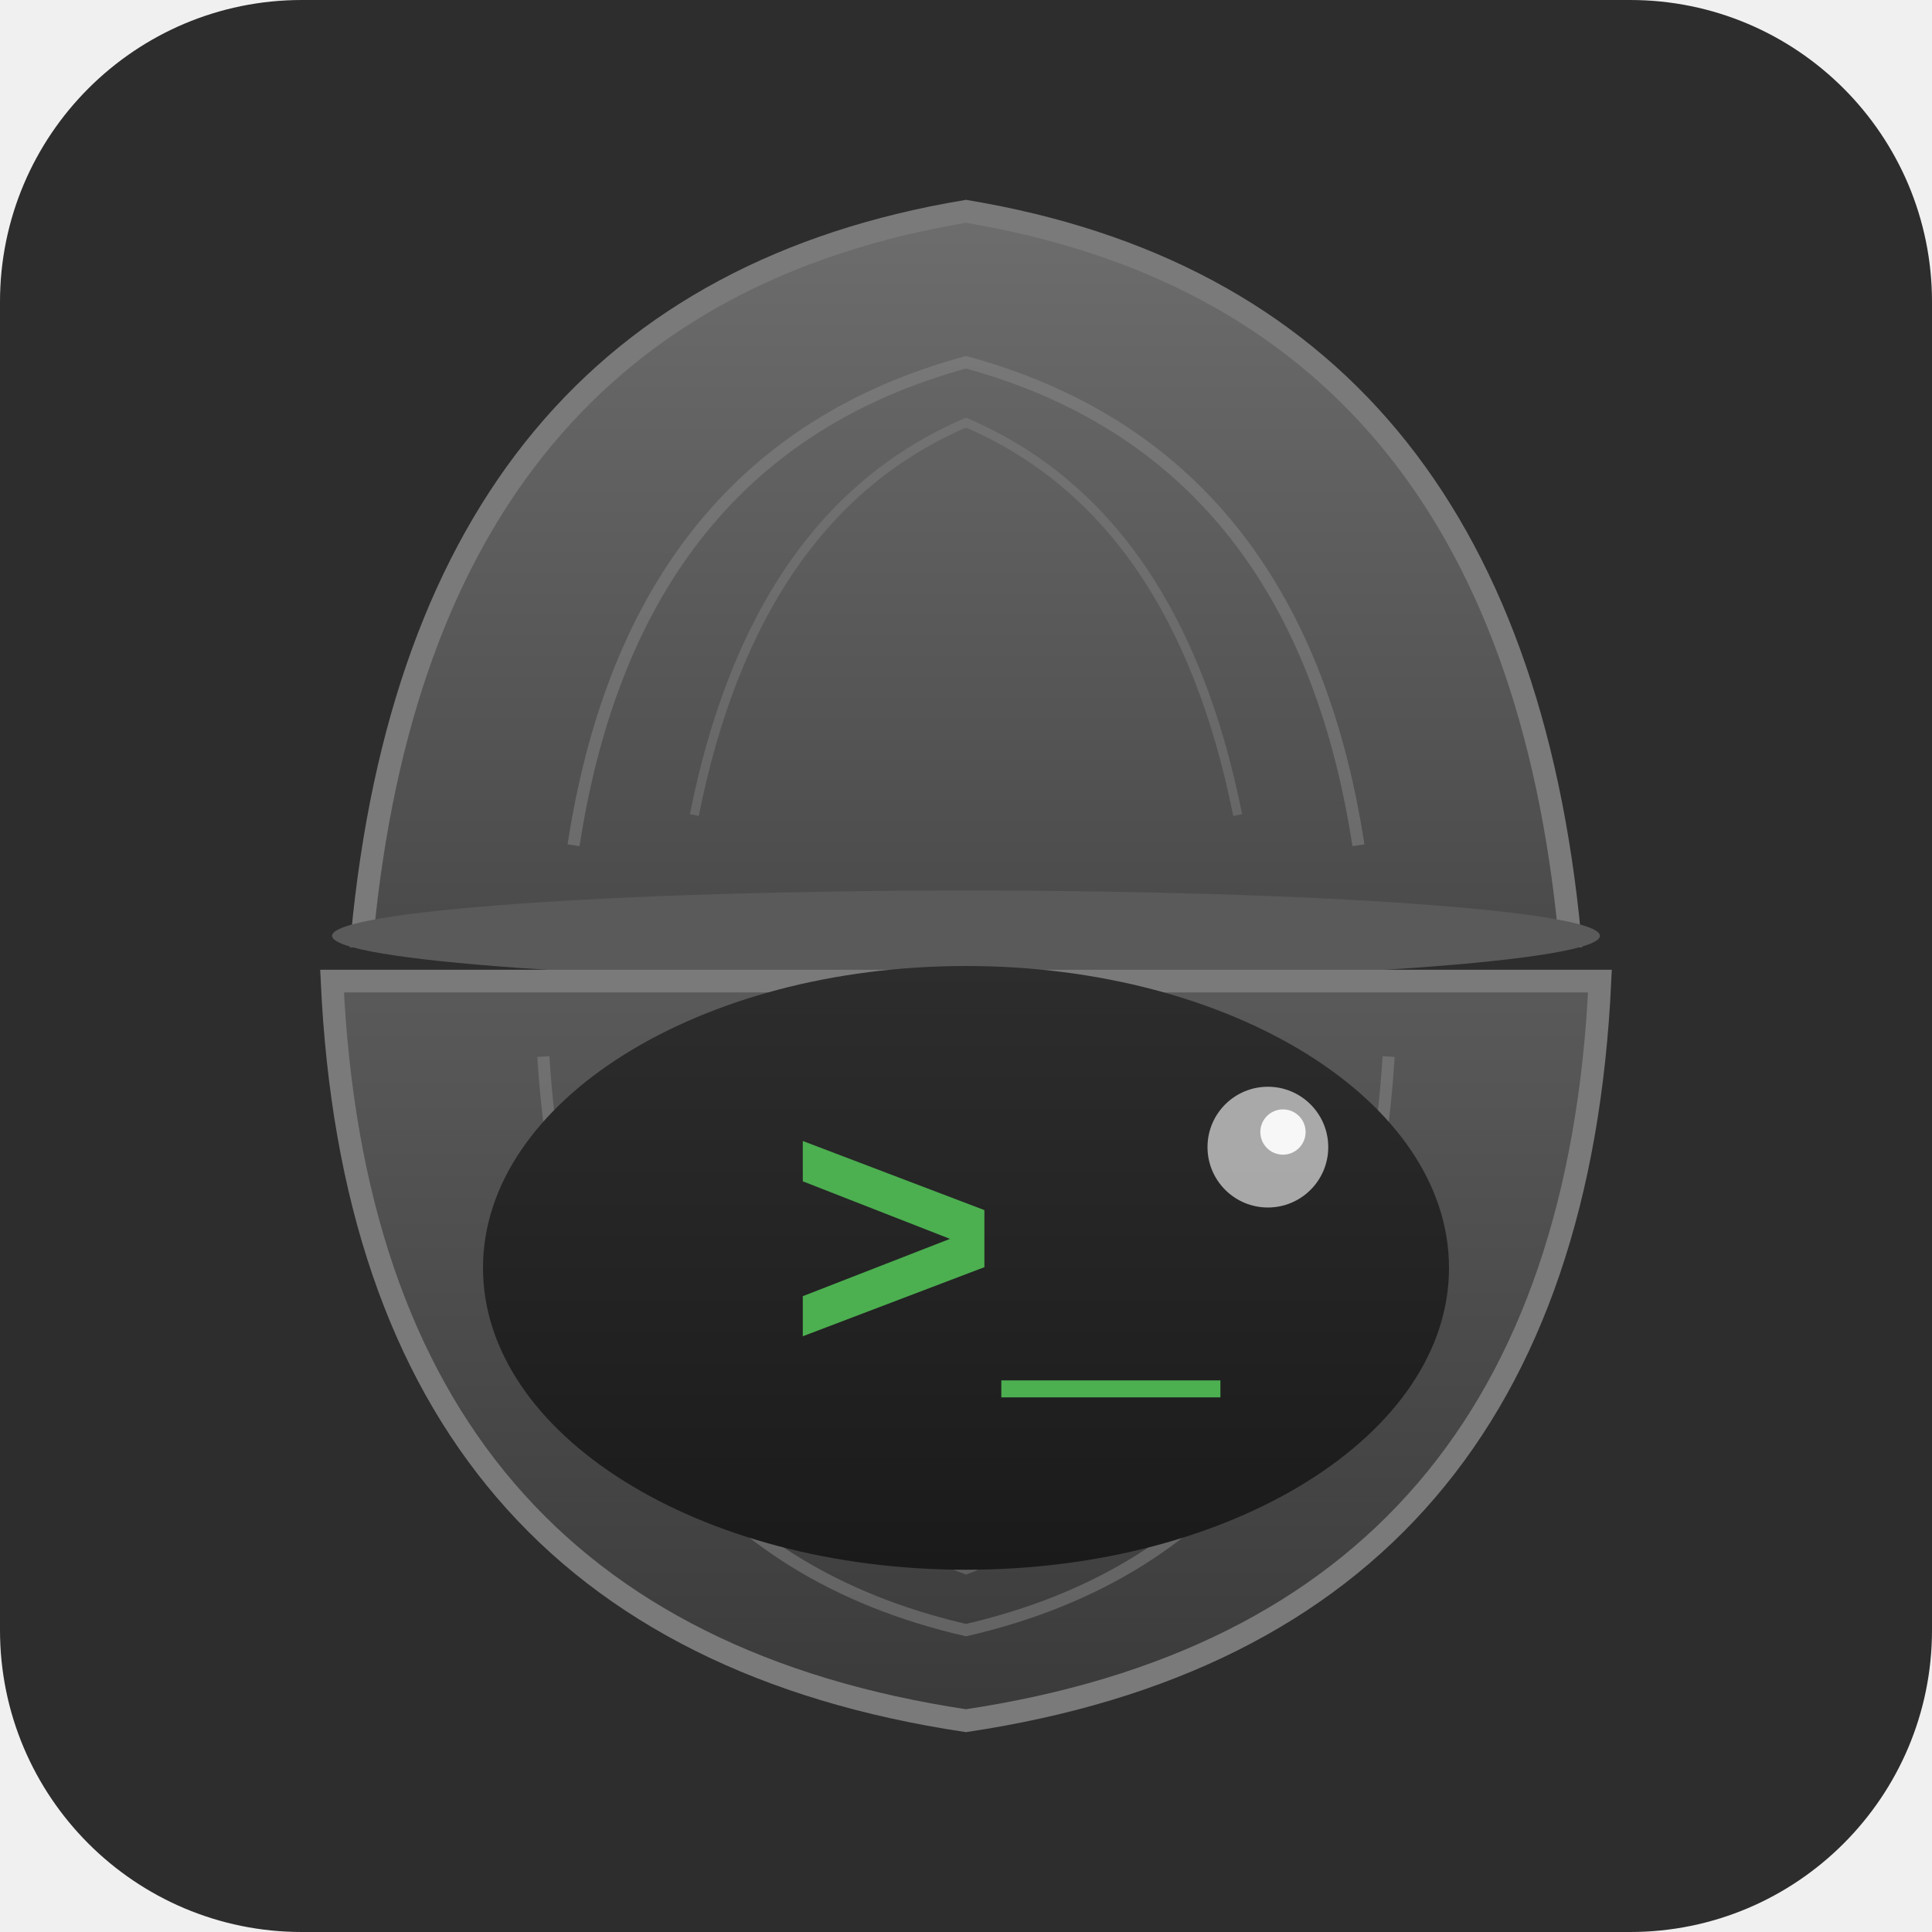
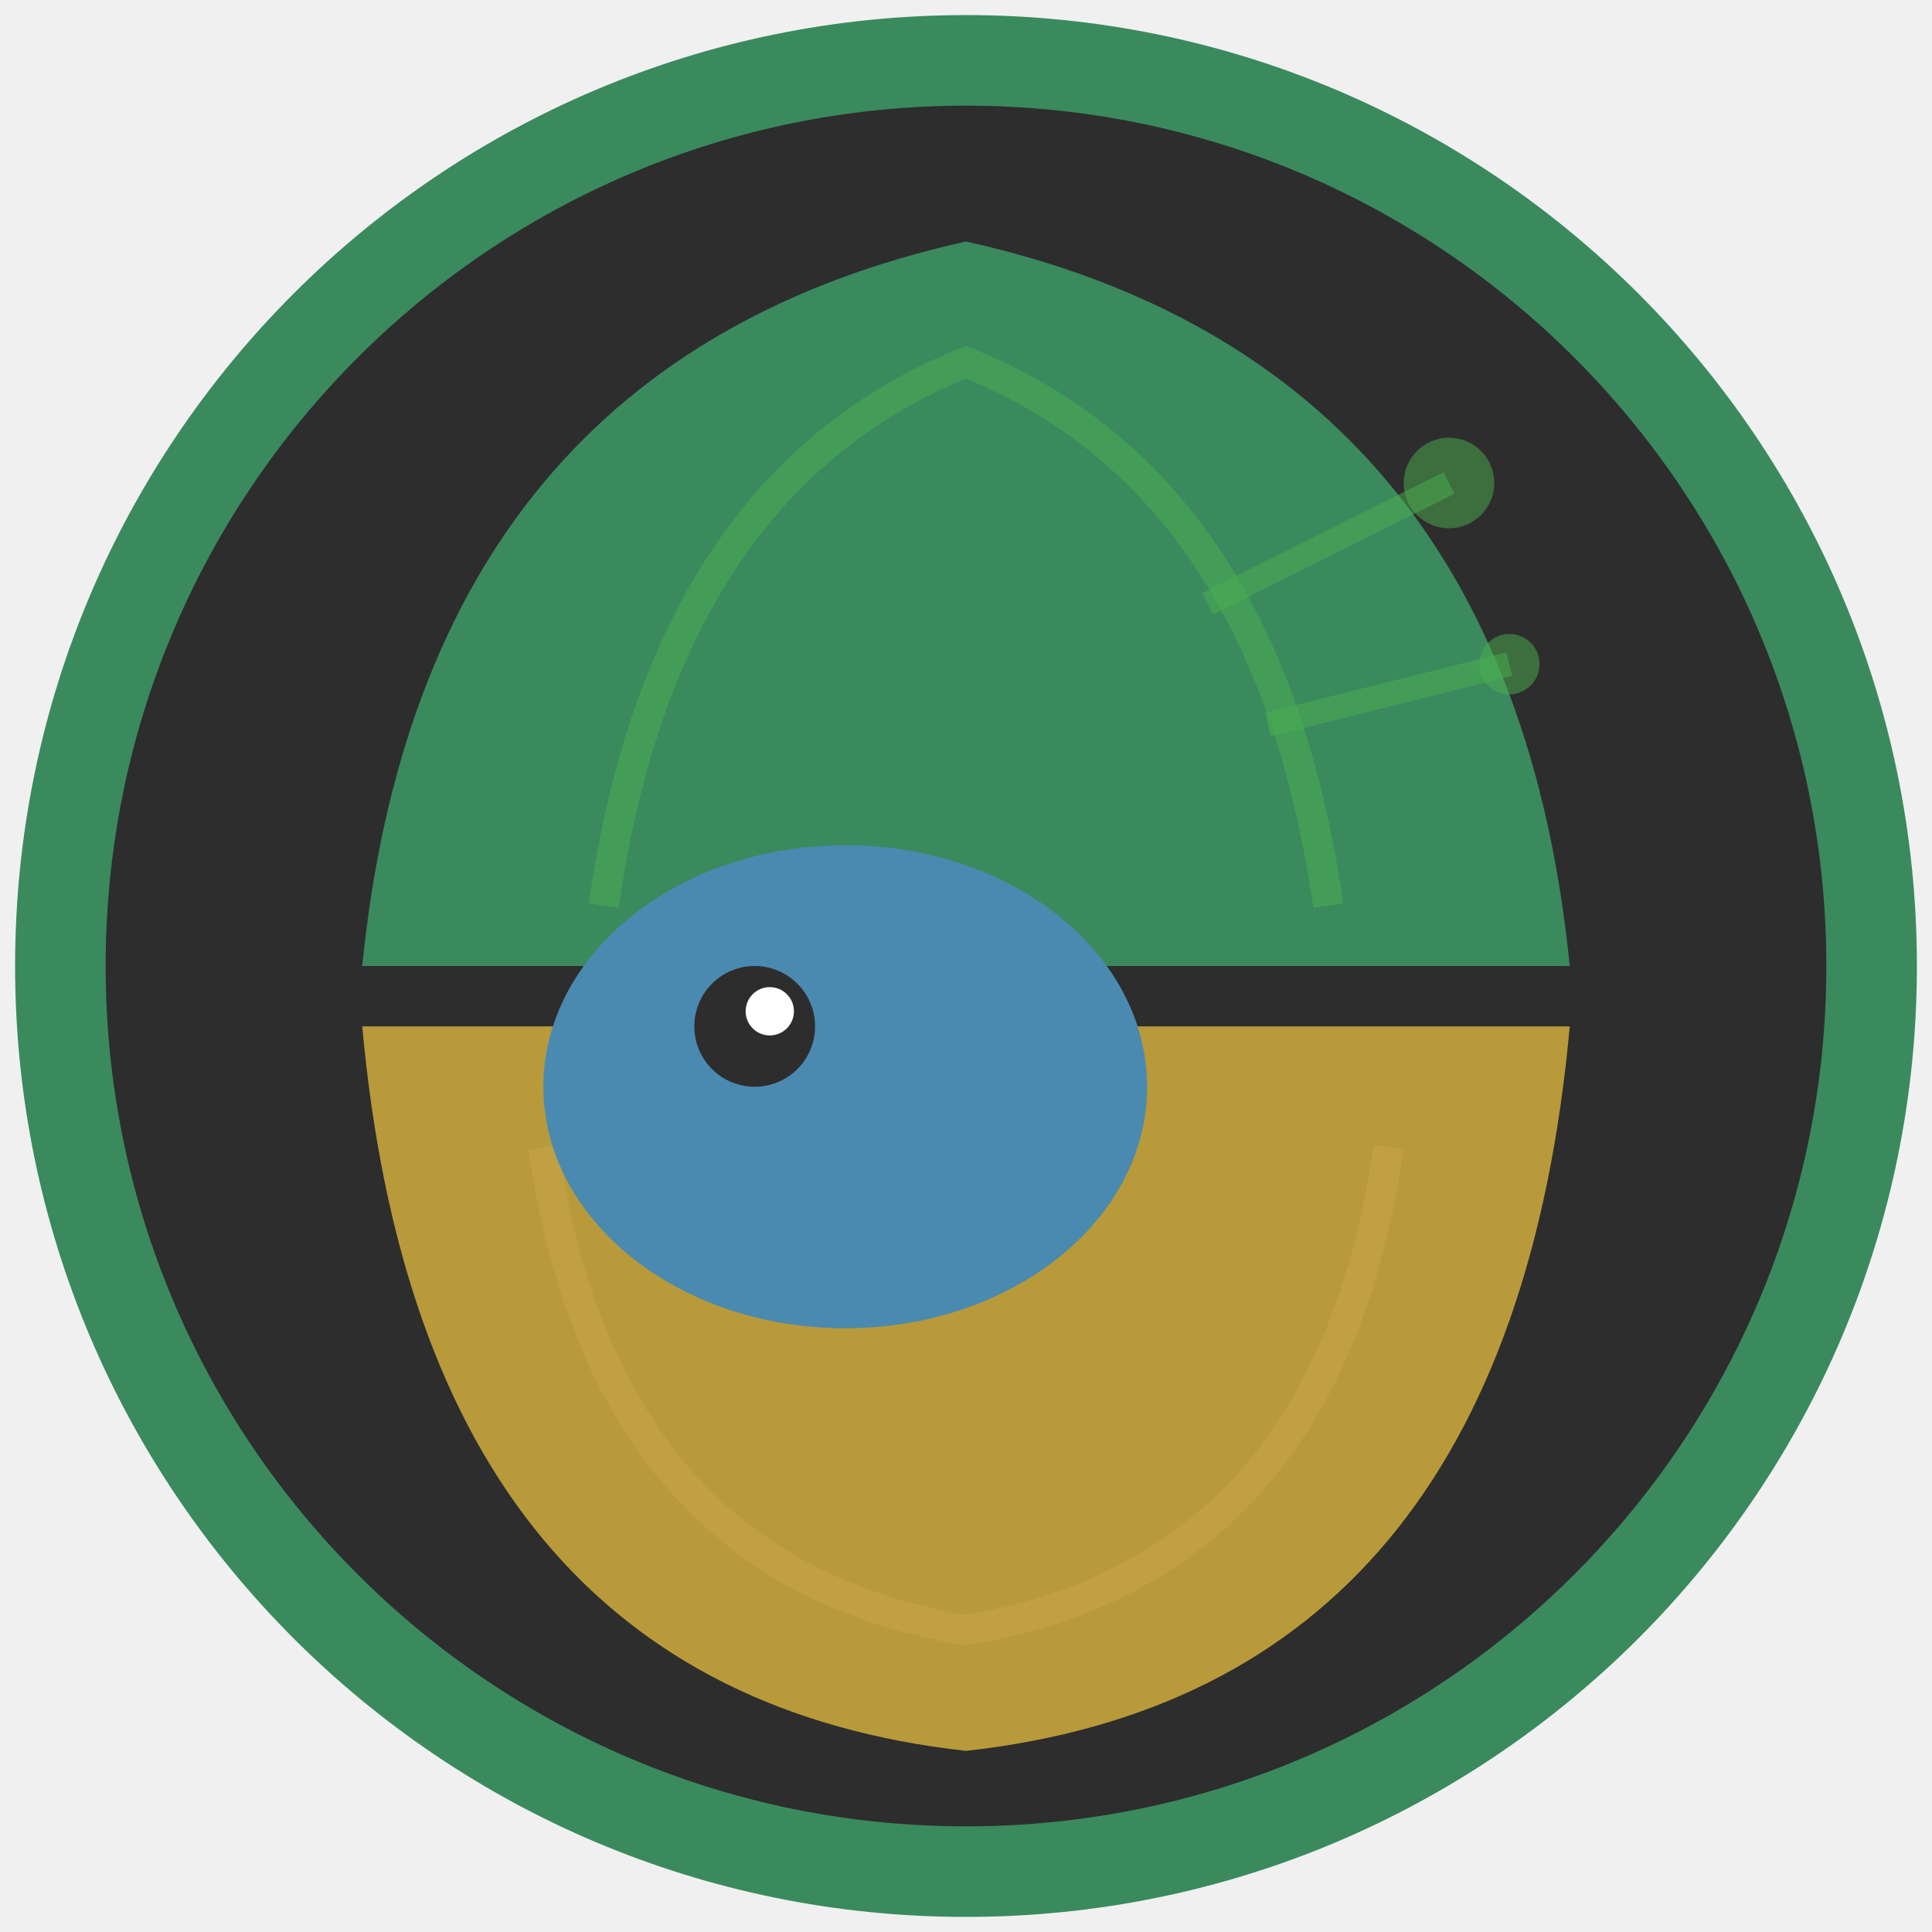
- <svg xmlns="http://www.w3.org/2000/svg" viewBox="0 0 128 128">
-   <defs>
-     <linearGradient id="shell-top" x1="0" y1="0" x2="0" y2="1">
-       <stop offset="0%" stop-color="#6d6d6d" />
-       <stop offset="100%" stop-color="#4a4a4a" />
-     </linearGradient>
-     <linearGradient id="shell-bot" x1="0" y1="0" x2="0" y2="1">
-       <stop offset="0%" stop-color="#5a5a5a" />
-       <stop offset="100%" stop-color="#3a3a3a" />
-     </linearGradient>
-     <linearGradient id="inner" x1="0" y1="0" x2="0" y2="1">
-       <stop offset="0%" stop-color="#2d2d2d" />
-       <stop offset="100%" stop-color="#1a1a1a" />
-     </linearGradient>
-   </defs>
-   <rect width="128" height="128" rx="20" fill="#2d2d2d" />
-   <path d="M24,62 Q28,20 64,14 Q100,20 104,62 Z" fill="url(#shell-top)" stroke="#7a7a7a" stroke-width="1.5" />
-   <path d="M38,56 Q42,30 64,24 Q86,30 90,56" fill="none" stroke="#8a8a8a" stroke-width="0.8" opacity="0.5" />
-   <path d="M46,54 Q50,34 64,28 Q78,34 82,54" fill="none" stroke="#8a8a8a" stroke-width="0.6" opacity="0.4" />
-   <ellipse cx="64" cy="62" rx="42" ry="3" fill="#5a5a5a" />
-   <path d="M22,65 Q24,108 64,114 Q104,108 106,65 Z" fill="url(#shell-bot)" stroke="#7a7a7a" stroke-width="1.5" />
-   <path d="M36,70 Q38,102 64,108 Q90,102 92,70" fill="none" stroke="#8a8a8a" stroke-width="0.8" opacity="0.5" />
-   <path d="M46,72 Q48,98 64,104 Q80,98 82,72" fill="none" stroke="#8a8a8a" stroke-width="0.6" opacity="0.4" />
-   <ellipse cx="64" cy="84" rx="32" ry="20" fill="url(#inner)" />
-   <text x="52" y="90" font-family="monospace, 'Courier New'" font-size="24" font-weight="bold" fill="#4caf50">
-     &gt;_
-   </text>
-   <circle cx="84" cy="76" r="4" fill="#e0e0e0" opacity="0.7" />
-   <circle cx="85" cy="75" r="1.5" fill="#ffffff" opacity="0.9" />
+ <svg xmlns="http://www.w3.org/2000/svg" viewBox="0 0 64 64">
+   <circle cx="32" cy="32" r="30" fill="#2d2d2d" stroke="#3a8a5e" stroke-width="3" />
+   <path d="M12,34 Q14,56 32,58 Q50,56 52,34 Z" fill="#b89a3a" />
+   <path d="M18,38 Q20,52 32,54 Q44,52 46,38" fill="none" stroke="#c4a44a" stroke-width="1" opacity="0.6" />
+   <path d="M12,32 Q14,12 32,8 Q50,12 52,32 Z" fill="#3a8a5e" />
+   <path d="M20,30 Q22,16 32,12 Q42,16 44,30" fill="none" stroke="#4caf50" stroke-width="1" opacity="0.5" />
+   <ellipse cx="28" cy="36" rx="10" ry="8" fill="#4a8ab0" />
+   <circle cx="25" cy="34" r="2" fill="#2d2d2d" />
+   <circle cx="25.5" cy="33.5" r="0.8" fill="#ffffff" />
+   <line x1="40" y1="20" x2="48" y2="16" stroke="#4caf50" stroke-width="0.8" opacity="0.5" />
+   <circle cx="48" cy="16" r="1.5" fill="#4caf50" opacity="0.5" />
+   <line x1="42" y1="24" x2="50" y2="22" stroke="#4caf50" stroke-width="0.8" opacity="0.5" />
+   <circle cx="50" cy="22" r="1" fill="#4caf50" opacity="0.5" />
</svg>
